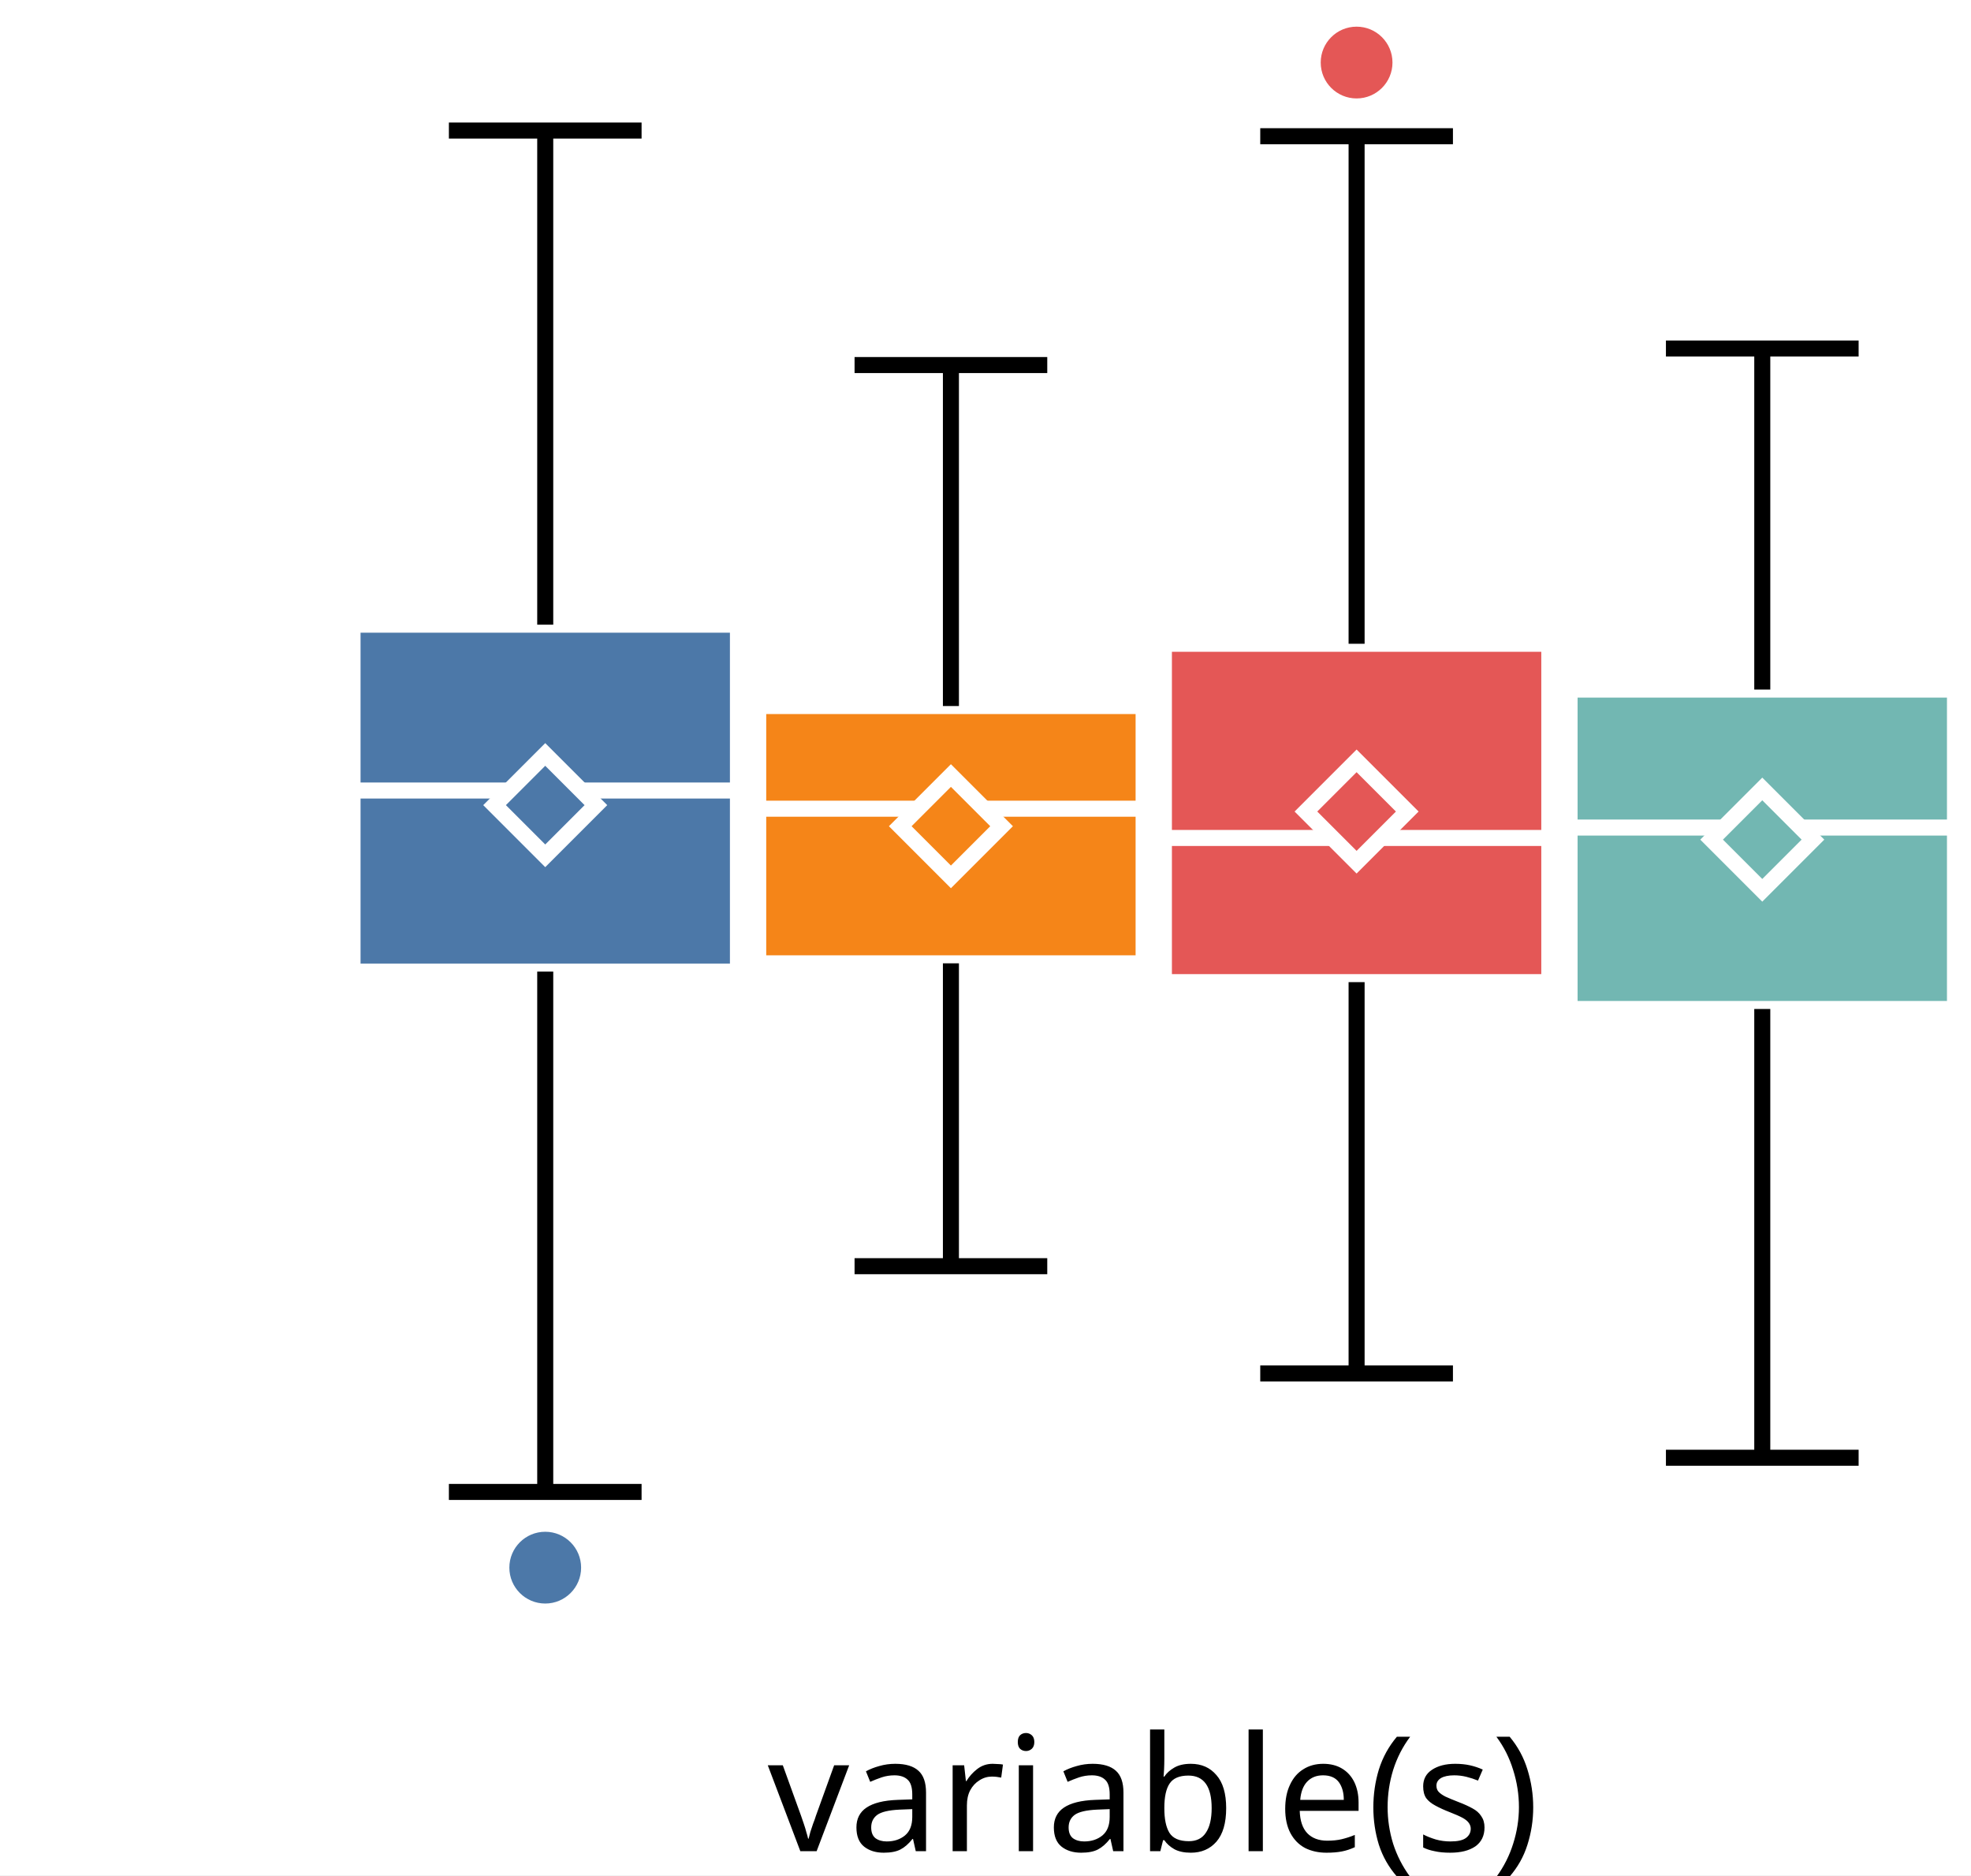
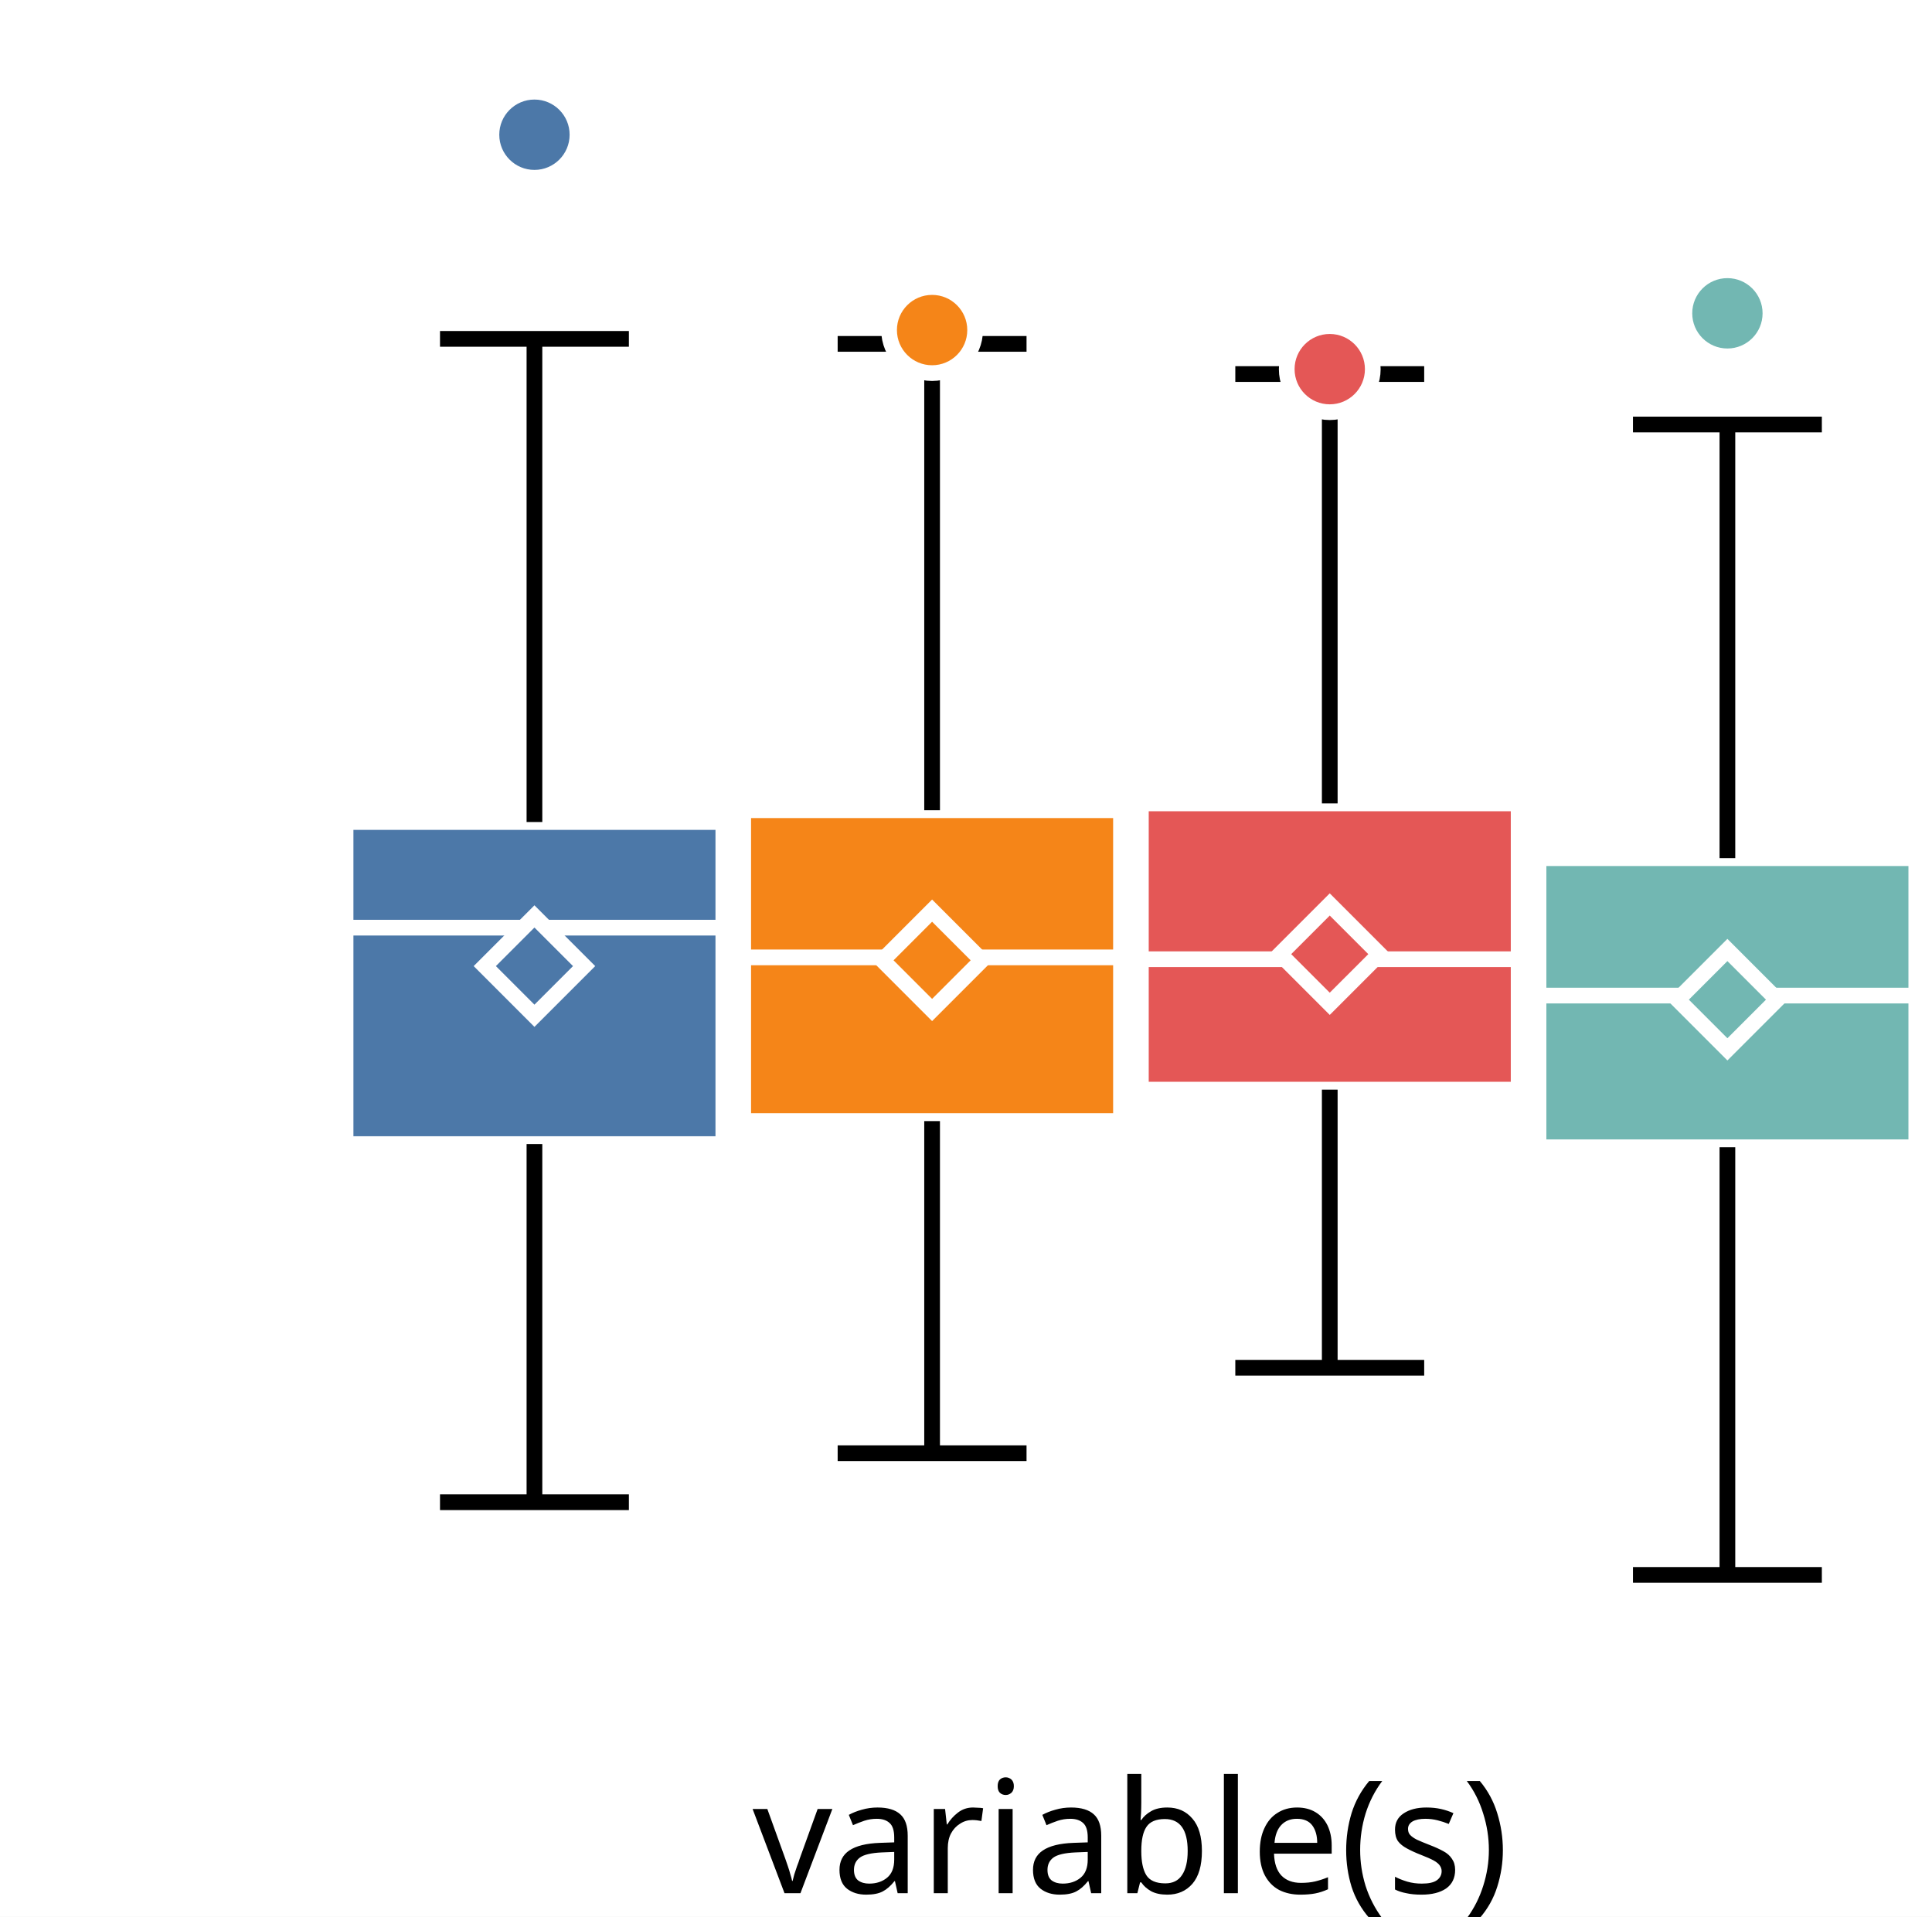
- <svg xmlns="http://www.w3.org/2000/svg" version="1.1" class="marks" width="123" height="117" viewBox="0 0 123 117">
-   <rect width="123" height="117" fill="white" />
-   <g fill="none" stroke-miterlimit="10" transform="translate(22,0)">
+ <svg xmlns="http://www.w3.org/2000/svg" version="1.1" class="marks" width="123" height="122" viewBox="0 0 123 122">
+   <rect width="123" height="122" fill="white" />
+   <g fill="none" stroke-miterlimit="10" transform="translate(22,5)">
    <g class="mark-group role-frame root" role="graphics-object" aria-roledescription="group mark container">
      <g transform="translate(0,0)">
        <path class="background" aria-hidden="true" d="M0,0h100v100h-100Z" />
        <g>
          <g class="mark-group role-axis" role="graphics-symbol" aria-roledescription="axis" aria-label="X-axis for a discrete scale with 1 value: variable(s)">
            <g transform="translate(0.5,100.5)">
              <path class="background" aria-hidden="true" d="M0,0h0v0h0Z" pointer-events="none" />
              <g>
                <g class="mark-rule role-axis-tick" pointer-events="none">
                  <line transform="translate(50,0)" x2="0" y2="5" stroke="white" stroke-width="1.01" opacity="1" />
                </g>
                <g class="mark-text role-axis-label" pointer-events="none">
                  <text text-anchor="middle" transform="translate(49.5,15)" font-family="sans-serif" font-size="10px" font-style="normal" font-weight="400" fill="black" opacity="1">variable(s)</text>
                </g>
              </g>
              <path class="foreground" aria-hidden="true" d="" pointer-events="none" display="none" />
            </g>
          </g>
-           <g class="mark-group role-axis" role="graphics-symbol" aria-roledescription="axis" aria-label="Y-axis for a linear scale with values from −4 to 4">
+           <g class="mark-group role-axis" role="graphics-symbol" aria-roledescription="axis" aria-label="Y-axis for a linear scale with values from −3 to 4">
            <g transform="translate(0.5,0.5)">
              <path class="background" aria-hidden="true" d="M0,0h0v0h0Z" pointer-events="none" />
              <g>
                <g class="mark-rule role-axis-tick" pointer-events="none">
-                   <line transform="translate(0,79)" x2="-5" y2="0" stroke="white" stroke-width="1.01" opacity="1" />
-                   <line transform="translate(0,50)" x2="-5" y2="0" stroke="white" stroke-width="1.01" opacity="1" />
-                   <line transform="translate(0,21)" x2="-5" y2="0" stroke="white" stroke-width="1.01" opacity="1" />
+                   <line transform="translate(0,86)" x2="-5" y2="0" stroke="white" stroke-width="1.01" opacity="1" />
+                   <line transform="translate(0,57)" x2="-5" y2="0" stroke="white" stroke-width="1.01" opacity="1" />
+                   <line transform="translate(0,29)" x2="-5" y2="0" stroke="white" stroke-width="1.01" opacity="1" />
+                   <line transform="translate(0,0)" x2="-5" y2="0" stroke="white" stroke-width="1.01" opacity="1" />
                </g>
                <g class="mark-text role-axis-label" pointer-events="none">
-                   <text text-anchor="end" transform="translate(-7,81.57143)" font-family="sans-serif" font-size="10px" font-style="normal" font-weight="400" fill="white" opacity="1">−2</text>
-                   <text text-anchor="end" transform="translate(-7,53)" font-family="sans-serif" font-size="10px" font-style="normal" font-weight="400" fill="white" opacity="1">0</text>
-                   <text text-anchor="end" transform="translate(-7,24.42857)" font-family="sans-serif" font-size="10px" font-style="normal" font-weight="400" fill="white" opacity="1">2</text>
+                   <text text-anchor="end" transform="translate(-7,88.71429)" font-family="sans-serif" font-size="10px" font-style="normal" font-weight="400" fill="white" opacity="1">−2</text>
+                   <text text-anchor="end" transform="translate(-7,60.14286)" font-family="sans-serif" font-size="10px" font-style="normal" font-weight="400" fill="white" opacity="1">0</text>
+                   <text text-anchor="end" transform="translate(-7,31.57143)" font-family="sans-serif" font-size="10px" font-style="normal" font-weight="400" fill="white" opacity="1">2</text>
+                   <text text-anchor="end" transform="translate(-7,3)" font-family="sans-serif" font-size="10px" font-style="normal" font-weight="400" fill="white" opacity="1">4</text>
                </g>
              </g>
              <path class="foreground" aria-hidden="true" d="" pointer-events="none" display="none" />
            </g>
          </g>
          <g class="mark-group role-scope" role="graphics-object" aria-roledescription="group mark container">
            <g transform="translate(0,0)">
              <path class="background" aria-hidden="true" d="M0,0h0v0h0Z" />
              <g>
                <g class="mark-rect role-mark" role="graphics-symbol" aria-roledescription="rect mark container">
-                   <path d="M0,38.975h24.051v21.644h-24.051Z" fill="#4c78a8" stroke="white" stroke-width="1" opacity="1" />
-                   <path d="M25.316,44.051h24.051v16.053h-24.051Z" fill="#f58518" stroke="white" stroke-width="1" opacity="1" />
-                   <path d="M50.633,40.166h24.051v21.111h-24.051Z" fill="#e45756" stroke="white" stroke-width="1" opacity="1" />
-                   <path d="M75.949,43.024h24.051v19.929h-24.051Z" fill="#72b7b2" stroke="white" stroke-width="1" opacity="1" />
+                   <path d="M0,47.321h24.051v20.501h-24.051Z" fill="#4c78a8" stroke="white" stroke-width="1" opacity="1" />
+                   <path d="M25.316,46.57h24.051v19.788h-24.051Z" fill="#f58518" stroke="white" stroke-width="1" opacity="1" />
+                   <path d="M50.633,46.136h24.051v18.219h-24.051Z" fill="#e45756" stroke="white" stroke-width="1" opacity="1" />
+                   <path d="M75.949,49.622h24.051v18.401h-24.051Z" fill="#72b7b2" stroke="white" stroke-width="1" opacity="1" />
                </g>
                <g class="mark-rule role-mark" role="graphics-symbol" aria-roledescription="rule mark container">
-                   <line transform="translate(0,49.32203)" x2="24.051" y2="0" fill="#4c78a8" stroke="white" stroke-width="1" opacity="1" />
-                   <line transform="translate(25.31646,50.45656)" x2="24.051" y2="0" fill="#f58518" stroke="white" stroke-width="1" opacity="1" />
-                   <line transform="translate(50.63291,52.28203)" x2="24.051" y2="0" fill="#e45756" stroke="white" stroke-width="1" opacity="1" />
-                   <line transform="translate(75.94937,51.6326)" x2="24.051" y2="0" fill="#72b7b2" stroke="white" stroke-width="1" opacity="1" />
+                   <line transform="translate(0,54.04513)" x2="24.051" y2="0" fill="#4c78a8" stroke="white" stroke-width="1" opacity="1" />
+                   <line transform="translate(25.31646,55.93707)" x2="24.051" y2="0" fill="#f58518" stroke="white" stroke-width="1" opacity="1" />
+                   <line transform="translate(50.63291,56.05387)" x2="24.051" y2="0" fill="#e45756" stroke="white" stroke-width="1" opacity="1" />
+                   <line transform="translate(75.94937,58.36831)" x2="24.051" y2="0" fill="#72b7b2" stroke="white" stroke-width="1" opacity="1" />
                </g>
                <g class="mark-symbol role-mark" role="graphics-symbol" aria-roledescription="symbol mark container">
-                   <path transform="translate(12.02532,50.23365)" d="M-3.162,0L0,-3.162L3.162,0L0,3.162Z" fill="#4c78a8" stroke="white" stroke-width="1" opacity="1" />
-                   <path transform="translate(37.34177,51.54921)" d="M-3.162,0L0,-3.162L3.162,0L0,3.162Z" fill="#f58518" stroke="white" stroke-width="1" opacity="1" />
-                   <path transform="translate(62.65823,50.633)" d="M-3.162,0L0,-3.162L3.162,0L0,3.162Z" fill="#e45756" stroke="white" stroke-width="1" opacity="1" />
-                   <path transform="translate(87.97468,52.38579)" d="M-3.162,0L0,-3.162L3.162,0L0,3.162Z" fill="#72b7b2" stroke="white" stroke-width="1" opacity="1" />
+                   <path transform="translate(12.02532,56.49144)" d="M-3.162,0L0,-3.162L3.162,0L0,3.162Z" fill="#4c78a8" stroke="white" stroke-width="1" opacity="1" />
+                   <path transform="translate(37.34177,56.12332)" d="M-3.162,0L0,-3.162L3.162,0L0,3.162Z" fill="#f58518" stroke="white" stroke-width="1" opacity="1" />
+                   <path transform="translate(62.65823,55.72983)" d="M-3.162,0L0,-3.162L3.162,0L0,3.162Z" fill="#e45756" stroke="white" stroke-width="1" opacity="1" />
+                   <path transform="translate(87.97468,58.62808)" d="M-3.162,0L0,-3.162L3.162,0L0,3.162Z" fill="#72b7b2" stroke="white" stroke-width="1" opacity="1" />
                </g>
                <g class="mark-rule role-mark" role="graphics-symbol" aria-roledescription="rule mark container">
-                   <line transform="translate(12.02532,60.61854)" x2="0" y2="32.466" fill="#4c78a8" stroke="black" stroke-width="1" stroke-dasharray="0" opacity="1" />
-                   <line transform="translate(37.34177,60.10347)" x2="0" y2="18.896" fill="#f58518" stroke="black" stroke-width="1" stroke-dasharray="0" opacity="1" />
-                   <line transform="translate(62.65823,61.27716)" x2="0" y2="24.413" fill="#e45756" stroke="black" stroke-width="1" stroke-dasharray="0" opacity="1" />
-                   <line transform="translate(87.97468,62.95233)" x2="0" y2="27.999" fill="#72b7b2" stroke="black" stroke-width="1" stroke-dasharray="0" opacity="1" />
+                   <line transform="translate(12.02532,67.82245)" x2="0" y2="22.794" fill="#4c78a8" stroke="black" stroke-width="1" stroke-dasharray="0" opacity="1" />
+                   <line transform="translate(37.34177,66.35808)" x2="0" y2="21.139" fill="#f58518" stroke="black" stroke-width="1" stroke-dasharray="0" opacity="1" />
+                   <line transform="translate(62.65823,64.35522)" x2="0" y2="17.702" fill="#e45756" stroke="black" stroke-width="1" stroke-dasharray="0" opacity="1" />
+                   <line transform="translate(87.97468,68.0229)" x2="0" y2="27.22" fill="#72b7b2" stroke="black" stroke-width="1" stroke-dasharray="0" opacity="1" />
                </g>
                <g class="mark-rule role-mark" role="graphics-symbol" aria-roledescription="rule mark container">
-                   <line transform="translate(12.02532,38.97462)" x2="0" y2="-30.83" fill="#4c78a8" stroke="black" stroke-width="1" stroke-dasharray="0" opacity="1" />
-                   <line transform="translate(37.34177,44.05079)" x2="0" y2="-21.274" fill="#f58518" stroke="black" stroke-width="1" stroke-dasharray="0" opacity="1" />
-                   <line transform="translate(62.65823,40.16579)" x2="0" y2="-31.667" fill="#e45756" stroke="black" stroke-width="1" stroke-dasharray="0" opacity="1" />
-                   <line transform="translate(87.97468,43.02352)" x2="0" y2="-21.279" fill="#72b7b2" stroke="black" stroke-width="1" stroke-dasharray="0" opacity="1" />
+                   <line transform="translate(12.02532,47.32108)" x2="0" y2="-30.752" fill="#4c78a8" stroke="black" stroke-width="1" stroke-dasharray="0" opacity="1" />
+                   <line transform="translate(37.34177,46.56987)" x2="0" y2="-29.682" fill="#f58518" stroke="black" stroke-width="1" stroke-dasharray="0" opacity="1" />
+                   <line transform="translate(62.65823,46.13632)" x2="0" y2="-27.328" fill="#e45756" stroke="black" stroke-width="1" stroke-dasharray="0" opacity="1" />
+                   <line transform="translate(87.97468,49.62152)" x2="0" y2="-27.602" fill="#72b7b2" stroke="black" stroke-width="1" stroke-dasharray="0" opacity="1" />
                </g>
                <g class="mark-rule role-mark lower_fence" role="graphics-symbol" aria-roledescription="rule mark container">
-                   <line transform="translate(6.012658,93.08441)" x2="12.025" y2="0" fill="#4c78a8" stroke="black" stroke-width="1" opacity="1" />
-                   <line transform="translate(31.32911,78.99977)" x2="12.025" y2="0" fill="#f58518" stroke="black" stroke-width="1" opacity="1" />
-                   <line transform="translate(56.64557,85.68996)" x2="12.025" y2="0" fill="#e45756" stroke="black" stroke-width="1" opacity="1" />
-                   <line transform="translate(81.96203,90.95163)" x2="12.025" y2="0" fill="#72b7b2" stroke="black" stroke-width="1" opacity="1" />
+                   <line transform="translate(6.012658,90.61642)" x2="12.025" y2="0" fill="#4c78a8" stroke="black" stroke-width="1" opacity="1" />
+                   <line transform="translate(31.32911,87.49725)" x2="12.025" y2="0" fill="#f58518" stroke="black" stroke-width="1" opacity="1" />
+                   <line transform="translate(56.64557,82.05688)" x2="12.025" y2="0" fill="#e45756" stroke="black" stroke-width="1" opacity="1" />
+                   <line transform="translate(81.96203,95.24263)" x2="12.025" y2="0" fill="#72b7b2" stroke="black" stroke-width="1" opacity="1" />
                </g>
                <g class="mark-rule role-mark upper_fence" role="graphics-symbol" aria-roledescription="rule mark container">
-                   <line transform="translate(6.012658,8.144956)" x2="12.025" y2="0" fill="#4c78a8" stroke="black" stroke-width="1" opacity="1" />
-                   <line transform="translate(31.32911,22.77633)" x2="12.025" y2="0" fill="#f58518" stroke="black" stroke-width="1" opacity="1" />
-                   <line transform="translate(56.64557,8.498739)" x2="12.025" y2="0" fill="#e45756" stroke="black" stroke-width="1" opacity="1" />
-                   <line transform="translate(81.96203,21.74491)" x2="12.025" y2="0" fill="#72b7b2" stroke="black" stroke-width="1" opacity="1" />
+                   <line transform="translate(6.012658,16.56903)" x2="12.025" y2="0" fill="#4c78a8" stroke="black" stroke-width="1" opacity="1" />
+                   <line transform="translate(31.32911,16.88757)" x2="12.025" y2="0" fill="#f58518" stroke="black" stroke-width="1" opacity="1" />
+                   <line transform="translate(56.64557,18.80797)" x2="12.025" y2="0" fill="#e45756" stroke="black" stroke-width="1" opacity="1" />
+                   <line transform="translate(81.96203,22.01945)" x2="12.025" y2="0" fill="#72b7b2" stroke="black" stroke-width="1" opacity="1" />
                </g>
              </g>
              <path class="foreground" aria-hidden="true" d="" display="none" />
            </g>
          </g>
          <g class="mark-group role-scope" role="graphics-object" aria-roledescription="group mark container">
            <g transform="translate(0,0)">
              <path class="background" aria-hidden="true" d="M0,0h0v0h0Z" />
              <g>
                <g class="mark-symbol role-mark" role="graphics-symbol" aria-roledescription="symbol mark container">
-                   <path transform="translate(12.02532,97.80835)" d="M2.739,0A2.739,2.739,0,1,1,-2.739,0A2.739,2.739,0,1,1,2.739,0" fill="#4c78a8" stroke="white" stroke-width="1" opacity="1" />
-                   <path transform="translate(62.65823,3.902551)" d="M2.739,0A2.739,2.739,0,1,1,-2.739,0A2.739,2.739,0,1,1,2.739,0" fill="#e45756" stroke="white" stroke-width="1" opacity="1" />
+                   <path transform="translate(12.02532,3.57568)" d="M2.739,0A2.739,2.739,0,1,1,-2.739,0A2.739,2.739,0,1,1,2.739,0" fill="#4c78a8" stroke="white" stroke-width="1" opacity="1" />
+                   <path transform="translate(37.34177,16.0091)" d="M2.739,0A2.739,2.739,0,1,1,-2.739,0A2.739,2.739,0,1,1,2.739,0" fill="#f58518" stroke="white" stroke-width="1" opacity="1" />
+                   <path transform="translate(62.65823,18.49597)" d="M2.739,0A2.739,2.739,0,1,1,-2.739,0A2.739,2.739,0,1,1,2.739,0" fill="#e45756" stroke="white" stroke-width="1" opacity="1" />
+                   <path transform="translate(87.97468,15.35412)" d="M2.739,0A2.739,2.739,0,1,1,-2.739,0A2.739,2.739,0,1,1,2.739,0" fill="#72b7b2" stroke="white" stroke-width="1" opacity="1" />
+                   <path transform="translate(87.97468,14.94253)" d="M2.739,0A2.739,2.739,0,1,1,-2.739,0A2.739,2.739,0,1,1,2.739,0" fill="#72b7b2" stroke="white" stroke-width="1" opacity="1" />
                </g>
              </g>
              <path class="foreground" aria-hidden="true" d="" display="none" />
            </g>
          </g>
        </g>
        <path class="foreground" aria-hidden="true" d="" display="none" />
      </g>
    </g>
  </g>
</svg>
